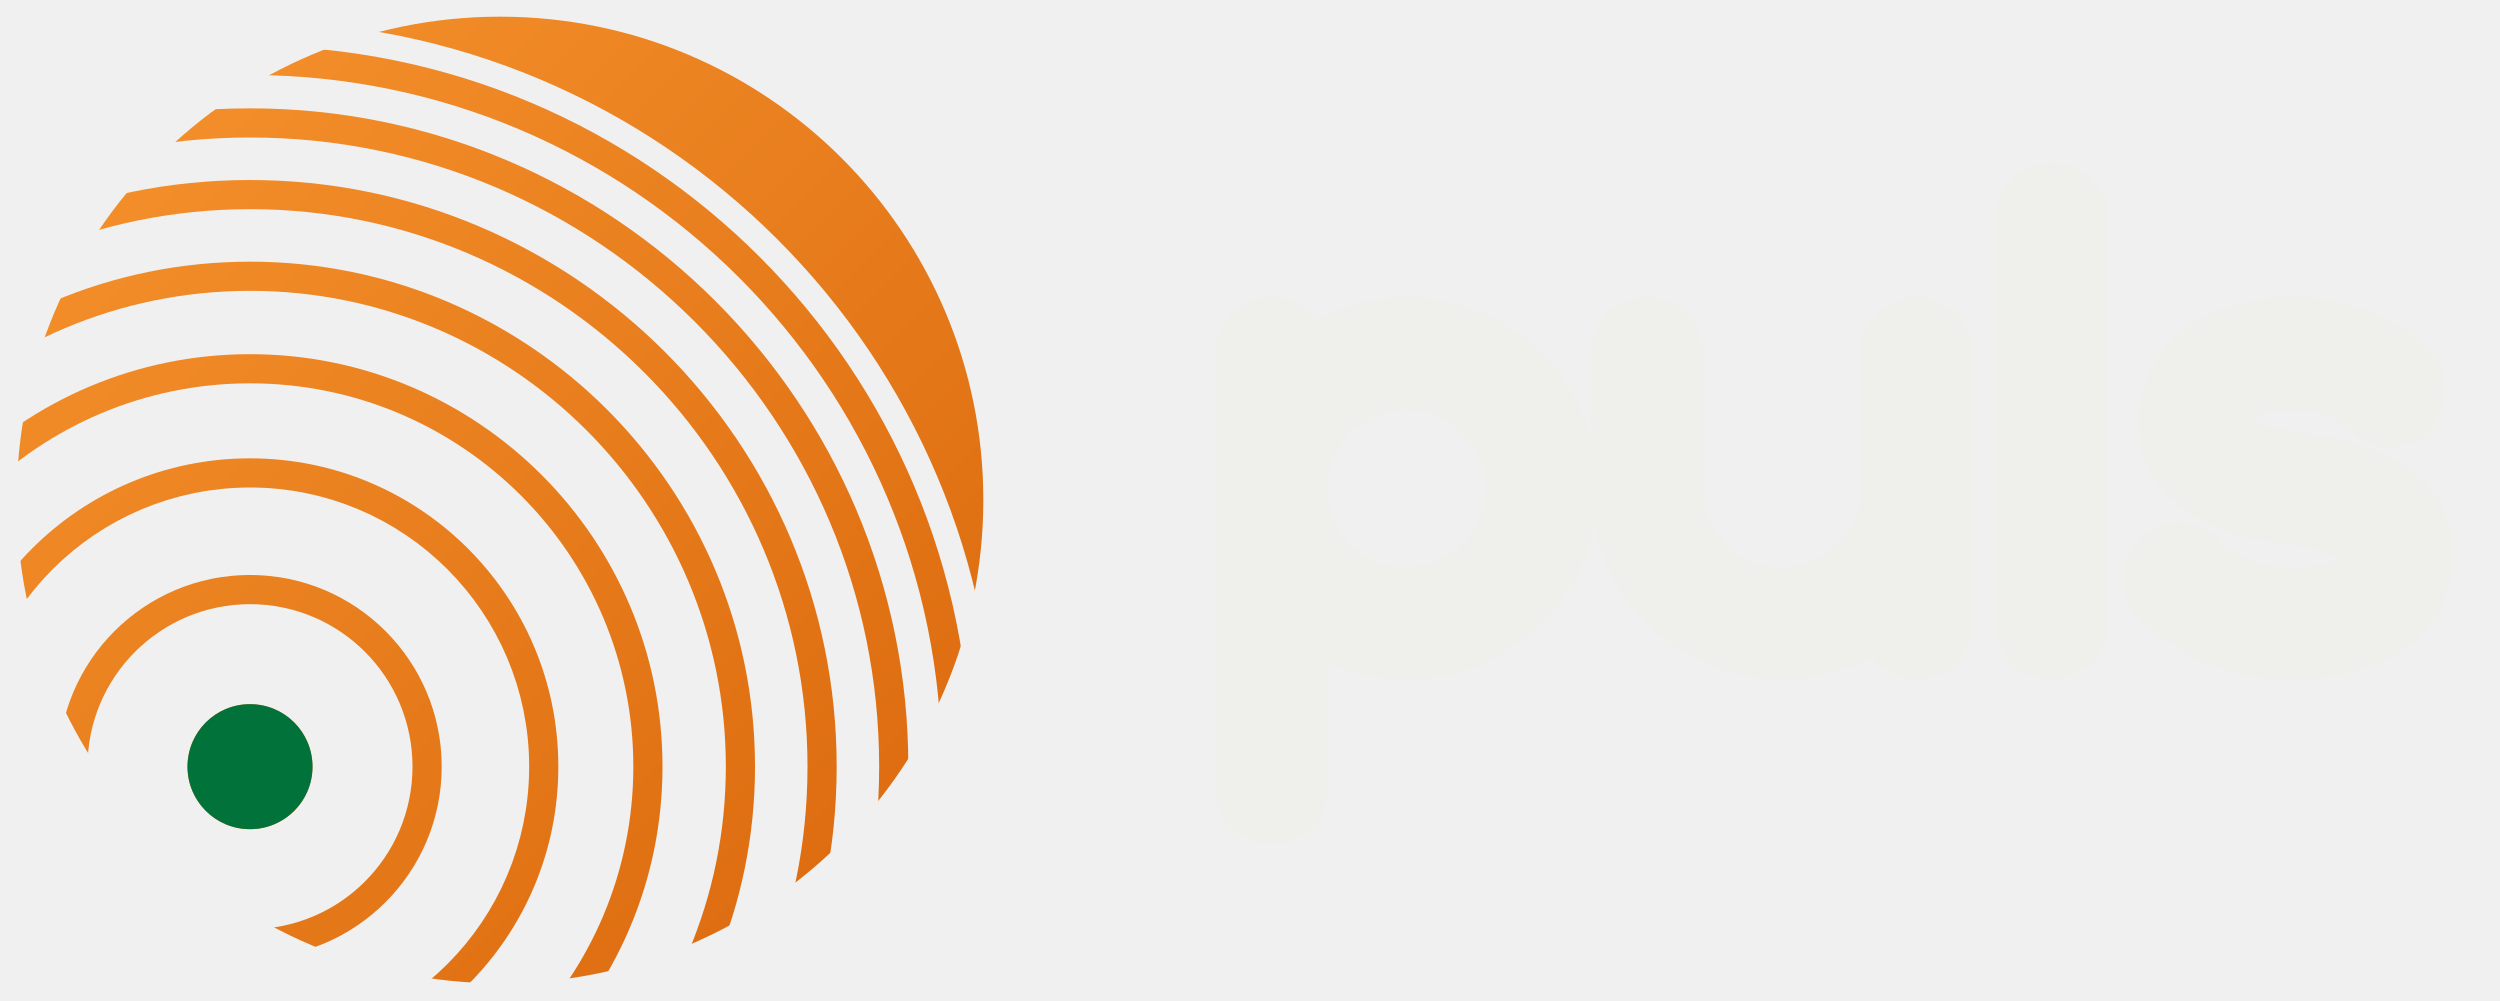
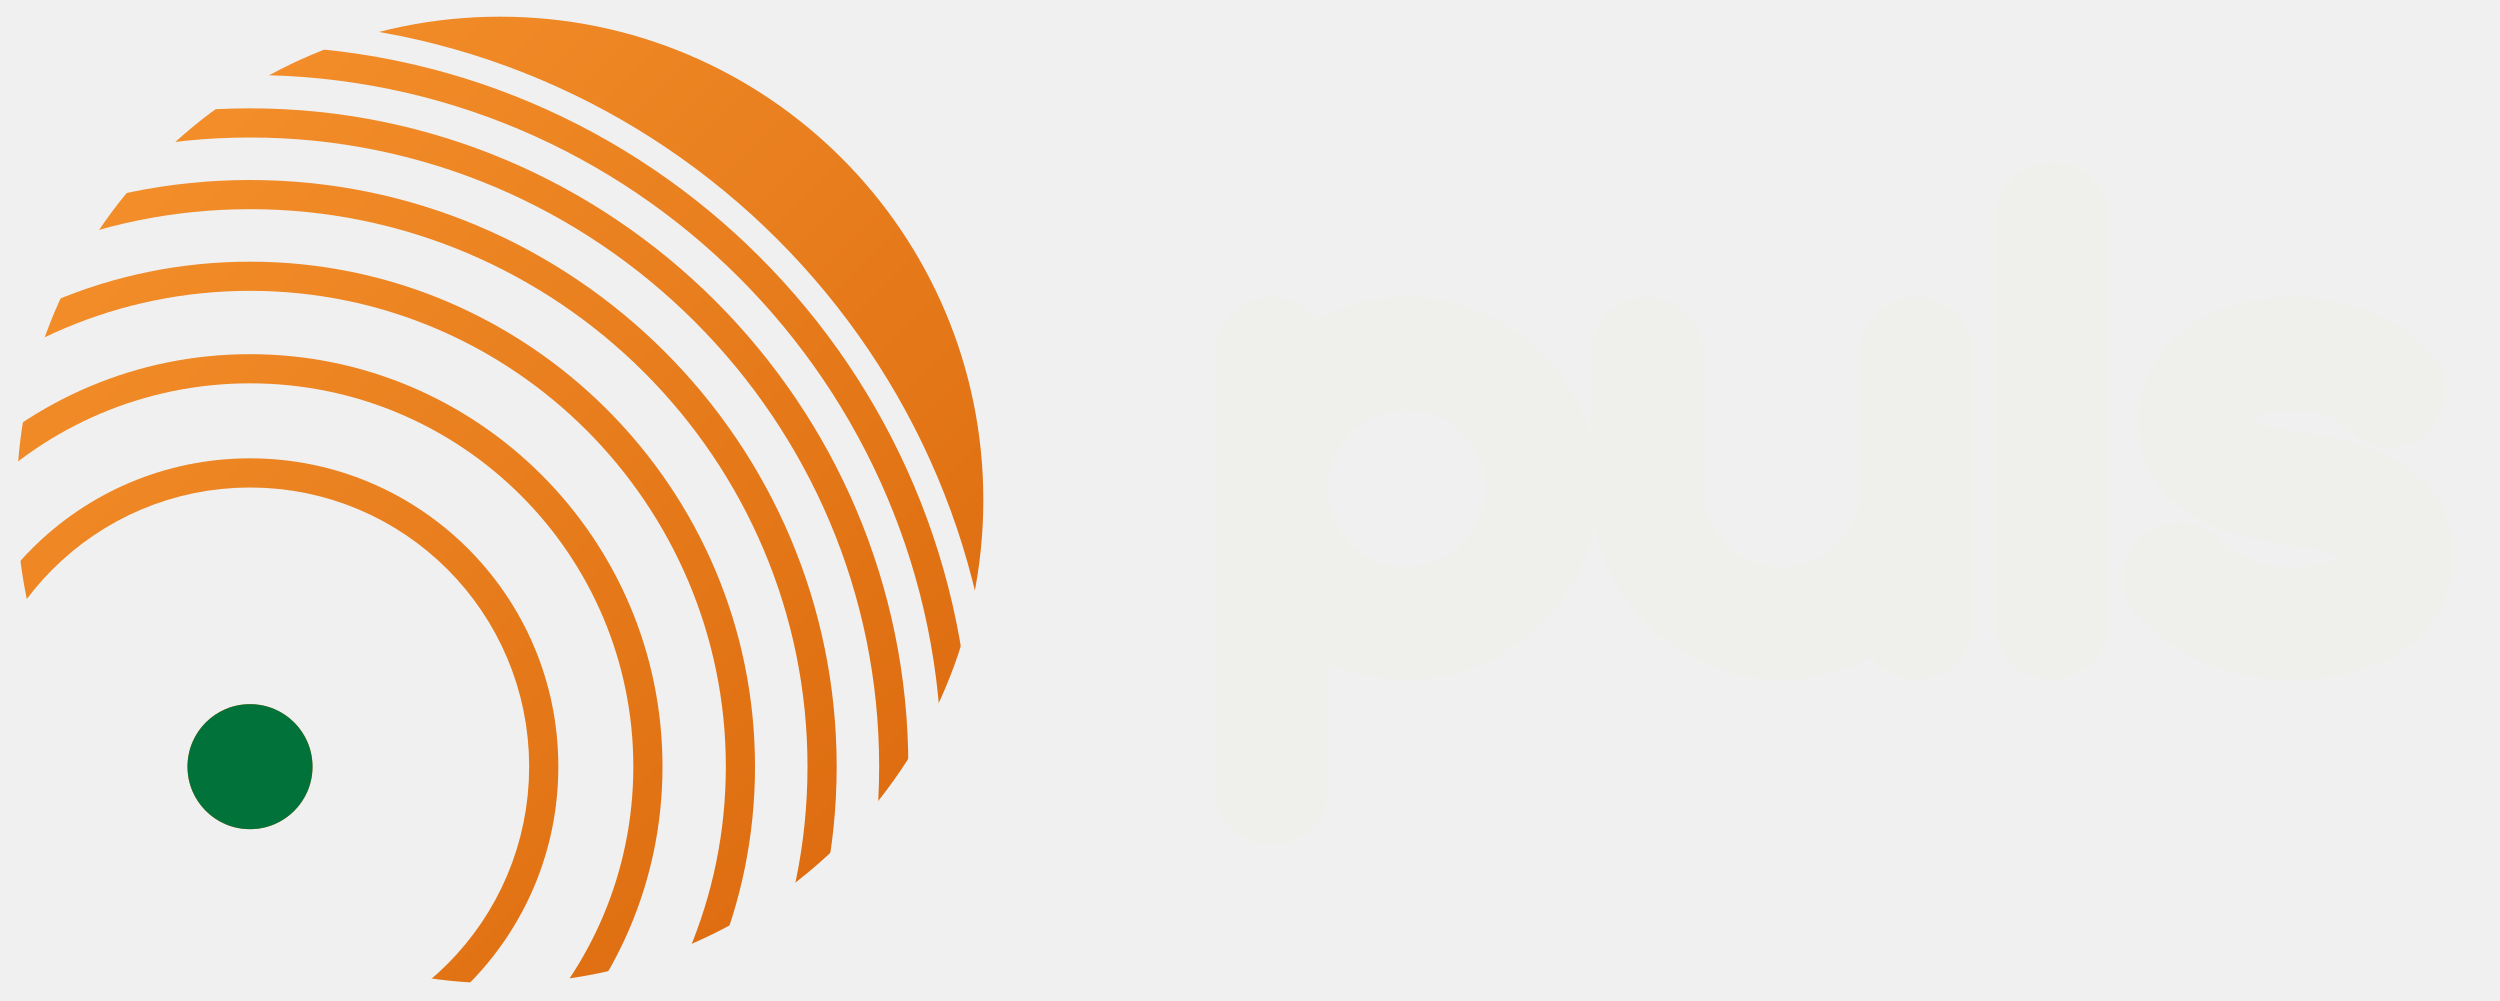
<svg xmlns="http://www.w3.org/2000/svg" viewBox="0 0 300 120" role="img" aria-label="Puls">
  <defs>
    <linearGradient id="bg" x1="0" y1="0" x2="1" y2="1">
      <stop offset="0" stop-color="#f7952f" />
      <stop offset="1" stop-color="#d9660b" />
    </linearGradient>
    <mask id="cut" maskUnits="userSpaceOnUse" x="0" y="0" width="120" height="120">
      <circle cx="60" cy="60" r="58" fill="#fff" />
-       <circle cx="30" cy="92" r="13.5" fill="none" stroke="#000" stroke-width="12" />
-       <circle cx="30" cy="92" r="28.25" fill="none" stroke="#000" stroke-width="10.5" />
+       <circle cx="30" cy="92" r="20.5" fill="none" stroke="#000" stroke-width="26" />
      <circle cx="30" cy="92" r="41.5" fill="none" stroke="#000" stroke-width="9" />
      <circle cx="30" cy="92" r="53.3" fill="none" stroke="#000" stroke-width="7.6" />
      <circle cx="30" cy="92" r="63.75" fill="none" stroke="#000" stroke-width="6.3" />
      <circle cx="30" cy="92" r="72.95" fill="none" stroke="#000" stroke-width="5.1" />
      <circle cx="30" cy="92" r="81" fill="none" stroke="#000" stroke-width="4" />
      <circle cx="30" cy="92" r="88" fill="none" stroke="#000" stroke-width="3" />
    </mask>
  </defs>
  <rect width="120" height="120" fill="url(#bg)" mask="url(#cut)" />
  <circle class="puls-source" cx="30" cy="92" r="7.5" fill="#00723a" />
  <g transform="translate(140 19) scale(.9)">
    <path d="M14 26V84M14 44a18 18 0 1 0 36 0a18 18 0 1 0-36 0M64 26v18a18 18 0 0 0 36 0M100 26v36M118 8v54M163 31c-4-4-9-5-13-5c-8 0-13 4-13 9c0 6 6 8 13 9c8 1 14 3 14 9c0 6-6 9-14 9c-6 0-11-2-15-6" fill="none" stroke="#efefeb" stroke-width="15" stroke-linecap="round" stroke-linejoin="round" />
  </g>
</svg>
